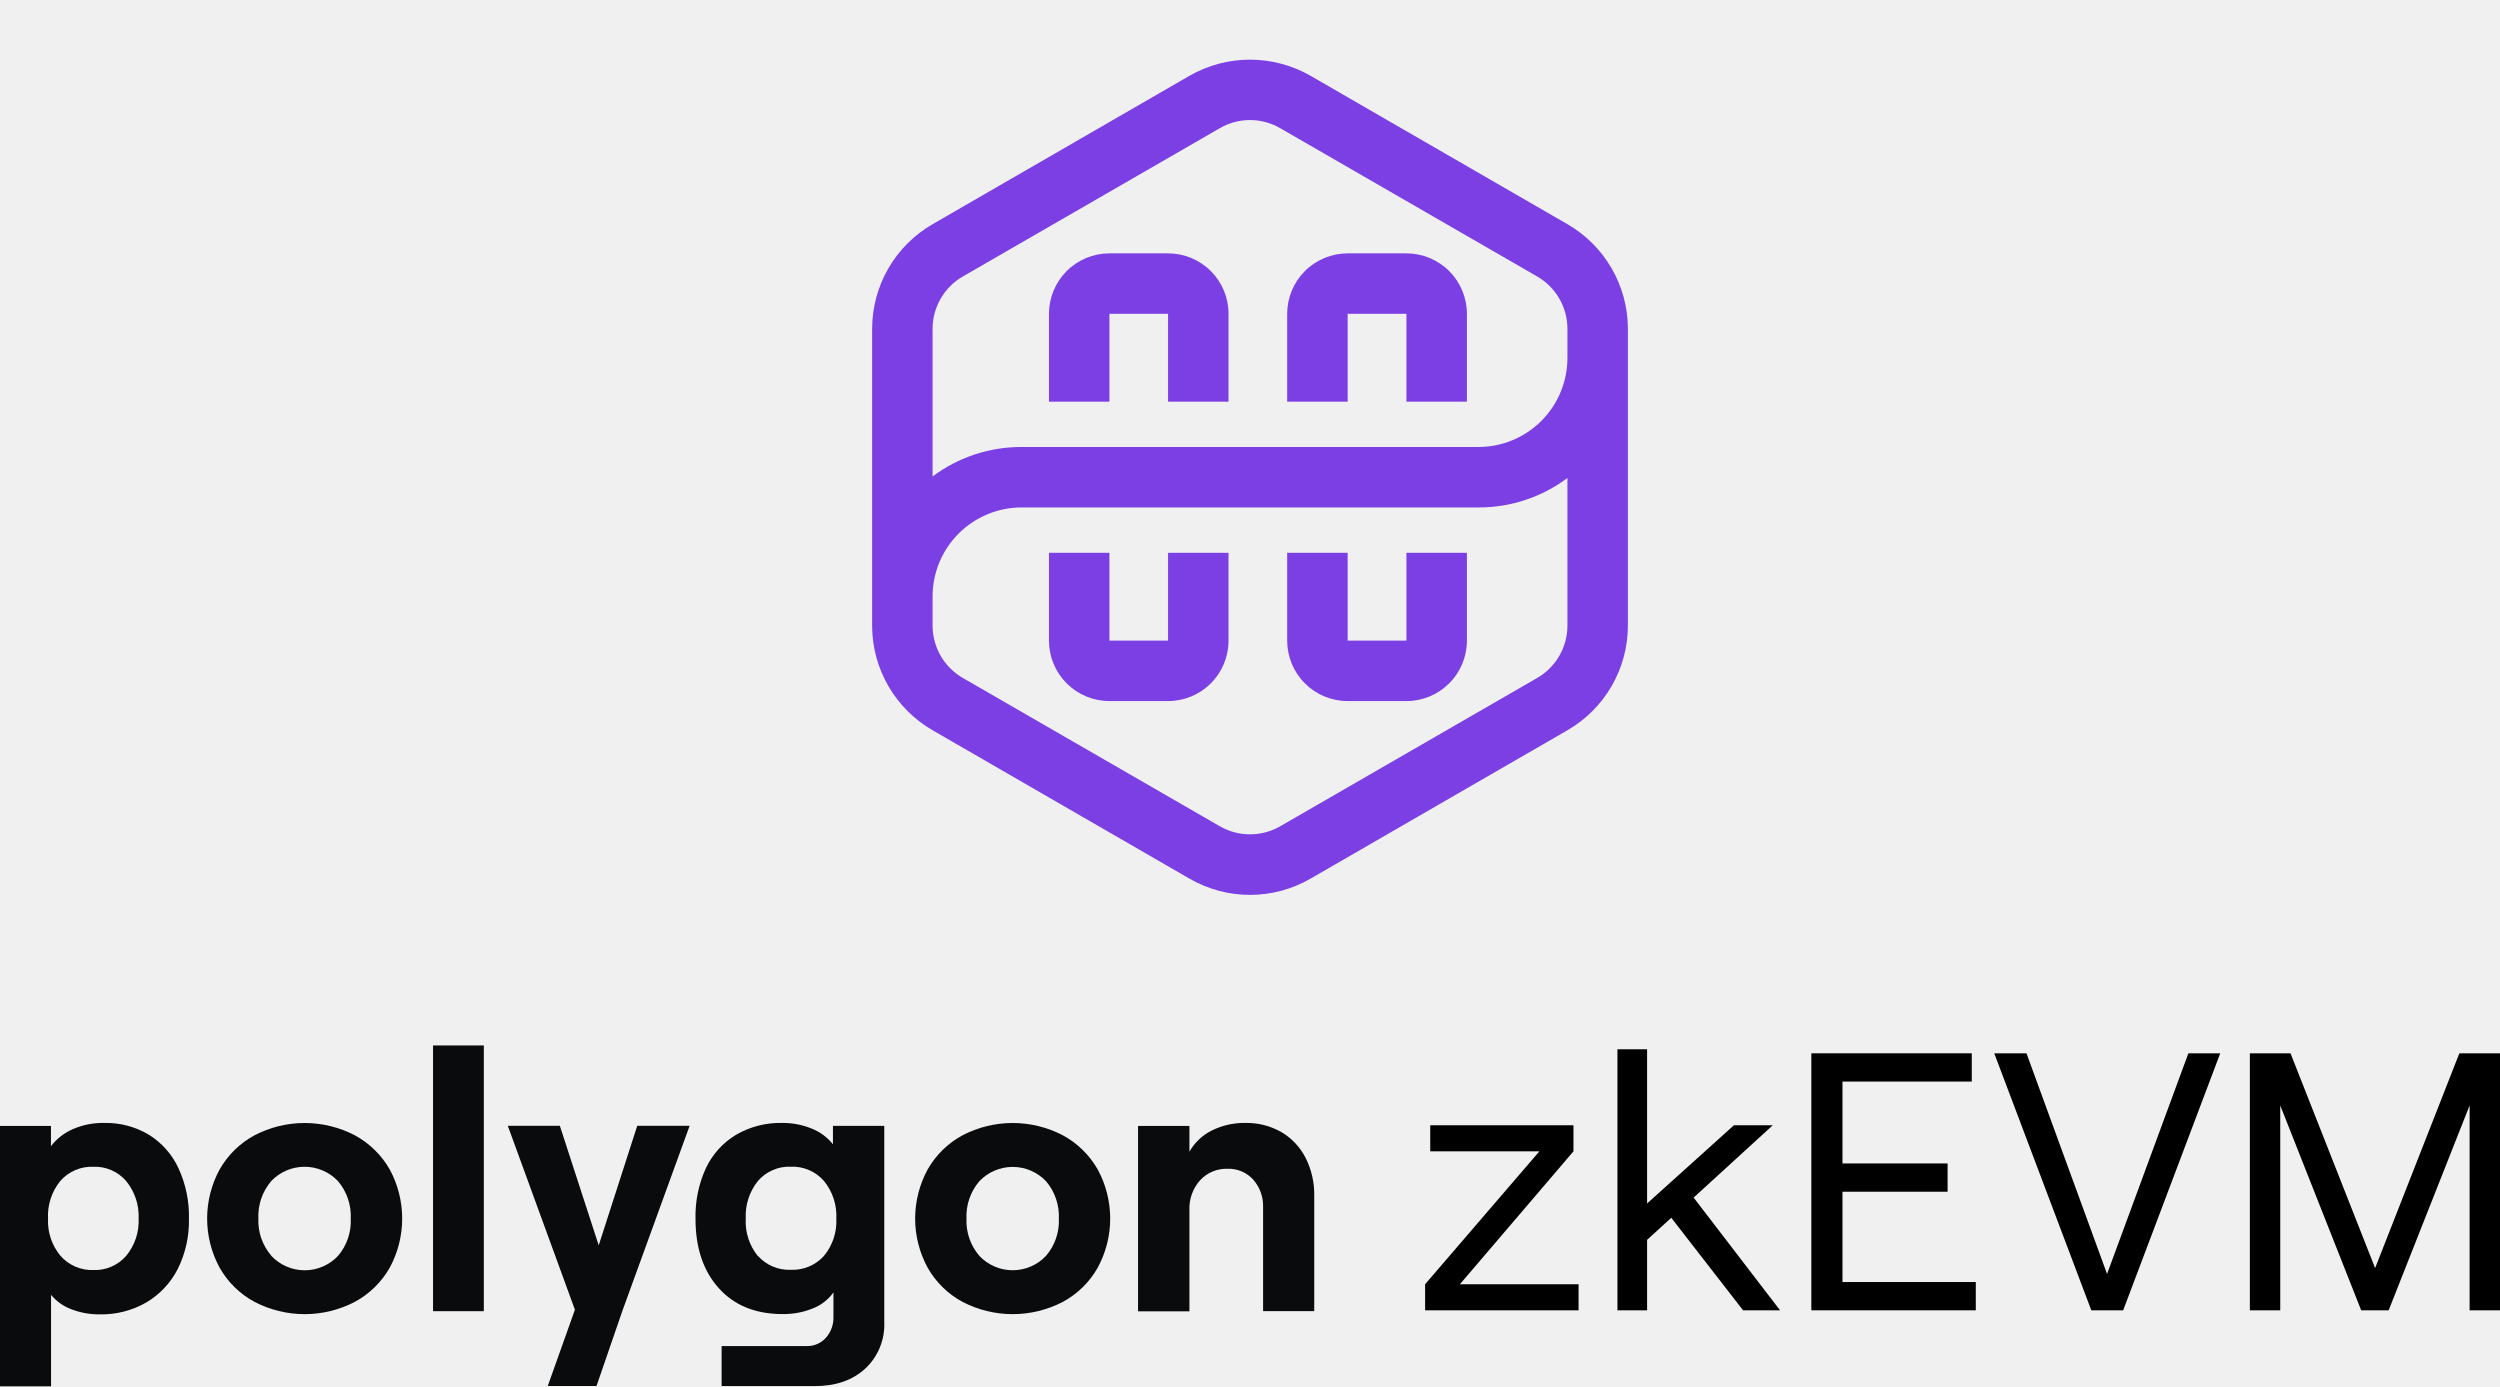
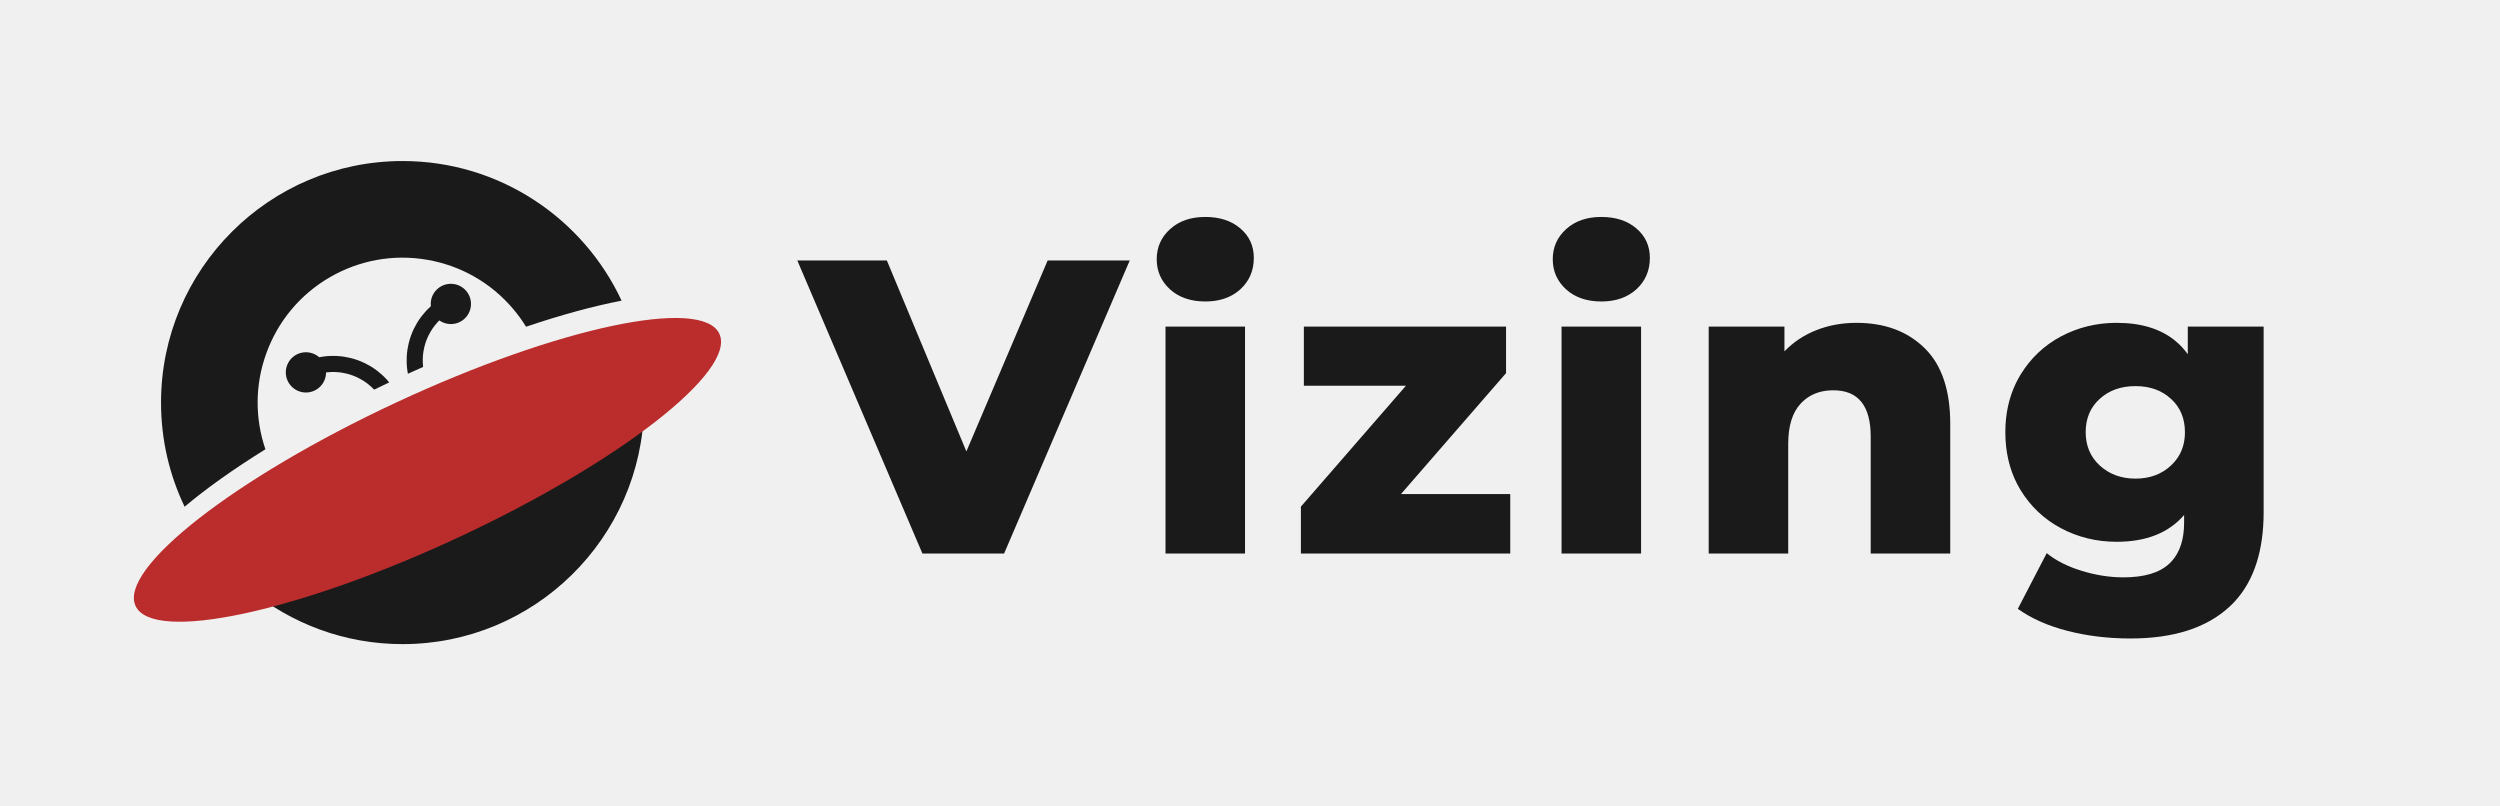
- <svg xmlns="http://www.w3.org/2000/svg" viewBox="0 0 220 122" fill="none">
-   <path d="M137.934 19.729L115.321 6.666C113.701 5.738 111.867 5.25 110 5.25C108.134 5.25 106.299 5.738 104.68 6.666L82.067 19.729C80.449 20.663 79.106 22.006 78.172 23.625C77.238 25.243 76.746 27.078 76.747 28.947V55.124C76.76 56.979 77.258 58.798 78.192 60.401C79.125 62.004 80.461 63.335 82.067 64.262L104.68 77.324C106.298 78.258 108.133 78.75 110 78.75C111.868 78.75 113.703 78.258 115.321 77.324L137.934 64.262C139.552 63.328 140.895 61.984 141.829 60.366C142.763 58.748 143.255 56.913 143.254 55.044V28.867C143.241 27.012 142.743 25.193 141.809 23.59C140.876 21.987 139.54 20.656 137.934 19.729ZM82.067 28.947C82.066 28.011 82.311 27.092 82.778 26.282C83.245 25.471 83.918 24.799 84.728 24.331L107.34 11.282C108.148 10.812 109.066 10.564 110 10.564C110.935 10.564 111.853 10.812 112.661 11.282L135.273 24.331C136.072 24.792 136.737 25.452 137.203 26.247C137.669 27.042 137.921 27.945 137.934 28.867V31.527C137.927 33.598 137.1 35.582 135.634 37.045C134.169 38.508 132.183 39.332 130.112 39.335H89.888C87.069 39.328 84.324 40.239 82.067 41.929V28.947ZM137.934 55.044C137.935 55.98 137.69 56.899 137.223 57.709C136.756 58.519 136.083 59.192 135.273 59.66L112.661 72.709C111.852 73.176 110.934 73.421 110 73.421C109.066 73.421 108.149 73.176 107.34 72.709L84.728 59.66C83.929 59.199 83.264 58.539 82.798 57.744C82.332 56.949 82.08 56.046 82.067 55.124V52.464C82.074 50.393 82.901 48.409 84.367 46.946C85.832 45.483 87.817 44.659 89.888 44.656H130.112C132.932 44.662 135.677 43.752 137.934 42.062V55.044Z" fill="#7B3FE4" />
-   <path d="M97.629 27.616H102.79V35.345H108.111V27.616C108.111 26.205 107.551 24.852 106.553 23.854C105.555 22.857 104.202 22.296 102.79 22.296H97.629C96.218 22.296 94.865 22.857 93.867 23.854C92.869 24.852 92.309 26.205 92.309 27.616V35.345H97.629V27.616Z" fill="#7B3FE4" />
-   <path d="M102.79 56.374H97.629V48.645H92.309V56.374C92.309 57.785 92.869 59.138 93.867 60.136C94.865 61.134 96.218 61.694 97.629 61.694H102.79C104.202 61.694 105.555 61.134 106.553 60.136C107.551 59.138 108.111 57.785 108.111 56.374V48.645H102.79V56.374Z" fill="#7B3FE4" />
-   <path d="M118.593 27.616H123.767V35.345H129.088V27.616C129.088 26.205 128.527 24.852 127.529 23.854C126.531 22.857 125.178 22.296 123.767 22.296H118.593C117.182 22.296 115.828 22.857 114.83 23.854C113.833 24.852 113.272 26.205 113.272 27.616V35.345H118.593V27.616Z" fill="#7B3FE4" />
-   <path d="M123.767 56.374H118.593V48.645H113.272V56.374C113.272 57.785 113.833 59.138 114.83 60.136C115.828 61.134 117.182 61.694 118.593 61.694H123.767C125.178 61.694 126.531 61.134 127.529 60.136C128.527 59.138 129.088 57.785 129.088 56.374V48.645H123.767V56.374Z" fill="#7B3FE4" />
-   <path d="M0 99.081H4.485V100.862C4.994 100.204 5.66 99.687 6.422 99.356C7.288 98.985 8.222 98.802 9.163 98.818C10.55 98.787 11.916 99.147 13.107 99.858C14.241 100.566 15.145 101.589 15.707 102.804C16.349 104.198 16.664 105.721 16.628 107.255C16.66 108.785 16.322 110.3 15.643 111.67C15.019 112.893 14.061 113.913 12.881 114.612C11.636 115.329 10.22 115.693 8.784 115.664C7.925 115.674 7.071 115.521 6.269 115.211C5.578 114.952 4.965 114.516 4.493 113.948V122H0V99.081ZM5.324 110.517C5.687 110.927 6.135 111.252 6.638 111.468C7.141 111.683 7.685 111.784 8.231 111.763C8.772 111.783 9.31 111.681 9.807 111.465C10.303 111.25 10.746 110.926 11.101 110.517C11.863 109.598 12.255 108.428 12.199 107.235C12.253 106.029 11.857 104.846 11.089 103.917C10.733 103.509 10.291 103.185 9.794 102.97C9.297 102.756 8.759 102.654 8.219 102.675C7.673 102.653 7.129 102.753 6.626 102.968C6.123 103.183 5.675 103.507 5.312 103.917C4.552 104.85 4.165 106.032 4.226 107.235C4.171 108.428 4.563 109.598 5.324 110.517Z" fill="#0A0B0D" />
-   <path d="M22.39 114.561C21.106 113.868 20.044 112.826 19.326 111.554C18.605 110.229 18.228 108.744 18.228 107.235C18.228 105.726 18.605 104.24 19.326 102.915C20.046 101.645 21.108 100.604 22.39 99.909C23.755 99.196 25.271 98.824 26.81 98.824C28.349 98.824 29.865 99.196 31.23 99.909C32.512 100.605 33.575 101.646 34.298 102.915C35.016 104.241 35.392 105.726 35.392 107.235C35.392 108.743 35.016 110.228 34.298 111.554C33.577 112.825 32.514 113.867 31.23 114.561C29.865 115.273 28.349 115.645 26.81 115.645C25.271 115.645 23.755 115.273 22.39 114.561ZM23.875 110.514C24.253 110.915 24.708 111.235 25.213 111.453C25.718 111.672 26.262 111.785 26.812 111.785C27.362 111.785 27.906 111.672 28.411 111.453C28.916 111.235 29.371 110.915 29.749 110.514C30.523 109.604 30.923 108.432 30.867 107.237C30.921 106.033 30.519 104.853 29.741 103.935C29.361 103.537 28.906 103.22 28.401 103.004C27.896 102.787 27.353 102.676 26.804 102.676C26.255 102.676 25.711 102.787 25.207 103.004C24.702 103.22 24.246 103.537 23.867 103.935C23.086 104.852 22.682 106.032 22.737 107.237C22.688 108.431 23.095 109.599 23.875 110.502V110.514Z" fill="#0A0B0D" />
-   <path d="M38.107 92H42.576V115.384H38.107V92Z" fill="#0A0B0D" />
-   <path d="M50.592 115.256L44.686 99.07H49.267L52.687 109.591L56.077 99.07H60.687L54.786 115.309L52.493 121.969H48.202L50.592 115.256Z" fill="#0A0B0D" />
-   <path d="M63.255 113.361C61.886 111.845 61.202 109.803 61.205 107.235C61.169 105.7 61.483 104.178 62.125 102.784C62.701 101.567 63.624 100.548 64.777 99.858C66.003 99.147 67.399 98.788 68.814 98.818C69.715 98.807 70.609 98.978 71.442 99.32C72.169 99.611 72.808 100.084 73.299 100.696V99.077H77.816V116.351C77.848 117.115 77.714 117.875 77.424 118.582C77.134 119.288 76.695 119.923 76.137 120.442C75.017 121.468 73.537 121.979 71.696 121.976H63.502V118.452H70.986C71.304 118.461 71.621 118.401 71.914 118.275C72.207 118.149 72.469 117.961 72.681 117.723C73.132 117.212 73.368 116.547 73.344 115.866V113.729C72.891 114.366 72.262 114.855 71.535 115.138C70.695 115.479 69.797 115.65 68.891 115.639C66.498 115.642 64.62 114.883 63.255 113.361ZM66.707 110.529C67.07 110.932 67.517 111.251 68.016 111.46C68.516 111.67 69.056 111.767 69.597 111.743C70.14 111.765 70.681 111.668 71.183 111.459C71.685 111.249 72.134 110.931 72.5 110.529C73.267 109.607 73.659 108.429 73.598 107.231C73.655 106.026 73.264 104.844 72.5 103.913C72.138 103.503 71.69 103.179 71.188 102.964C70.686 102.749 70.143 102.649 69.597 102.67C69.053 102.647 68.511 102.747 68.011 102.962C67.511 103.177 67.065 103.502 66.707 103.913C65.952 104.848 65.567 106.029 65.625 107.231C65.558 108.435 65.944 109.62 66.707 110.553V110.529Z" fill="#0A0B0D" />
-   <path d="M84.695 114.561C83.412 113.868 82.35 112.826 81.631 111.554C80.911 110.229 80.533 108.744 80.533 107.235C80.533 105.726 80.911 104.24 81.631 102.915C82.352 101.645 83.413 100.604 84.695 99.909C86.06 99.196 87.576 98.824 89.115 98.824C90.654 98.824 92.171 99.196 93.536 99.909C94.817 100.604 95.879 101.645 96.6 102.915C97.32 104.24 97.697 105.726 97.697 107.235C97.697 108.744 97.32 110.229 96.6 111.554C95.881 112.826 94.819 113.868 93.536 114.561C92.171 115.273 90.654 115.645 89.115 115.645C87.576 115.645 86.06 115.273 84.695 114.561ZM86.181 110.514C86.558 110.915 87.013 111.234 87.517 111.452C88.022 111.67 88.566 111.782 89.115 111.782C89.665 111.782 90.209 111.67 90.713 111.452C91.218 111.234 91.673 110.915 92.05 110.514C92.827 109.609 93.231 108.442 93.18 107.249C93.235 106.044 92.831 104.864 92.05 103.947C91.671 103.549 91.216 103.232 90.711 103.016C90.207 102.8 89.664 102.688 89.115 102.688C88.567 102.688 88.024 102.8 87.519 103.016C87.015 103.232 86.559 103.549 86.181 103.947C85.399 104.864 84.996 106.044 85.05 107.249C85 108.437 85.401 109.599 86.173 110.502L86.181 110.514Z" fill="#0A0B0D" />
-   <path d="M100.148 99.081H104.669V101.347C105.125 100.544 105.81 99.896 106.635 99.485C107.552 99.031 108.563 98.802 109.586 98.818C110.7 98.795 111.799 99.074 112.767 99.627C113.677 100.164 114.414 100.95 114.894 101.893C115.414 102.925 115.674 104.068 115.653 105.223V115.38H111.152V106.231C111.182 105.34 110.87 104.471 110.28 103.803C109.995 103.49 109.646 103.243 109.256 103.079C108.867 102.915 108.446 102.837 108.024 102.852C107.571 102.837 107.12 102.92 106.702 103.095C106.285 103.271 105.909 103.534 105.602 103.868C104.967 104.583 104.633 105.517 104.669 106.474V115.4H100.148V99.081Z" fill="#0A0B0D" />
-   <path d="M125.41 113.013L135.466 101.317H125.862V99.023H138.464V101.317L128.472 113.013H138.915V115.307H125.41V113.013Z" fill="black" />
-   <path d="M142.335 115.307V92.336H144.945V105.905L152.584 99.024H156.001L149.039 105.388L156.645 115.307H153.39L147.073 107.165L144.945 109.104V115.307H142.335Z" fill="black" />
-   <path d="M159.398 92.691H173.515V95.179H162.137V102.384H171.388V104.872H162.137V112.819H173.869V115.307H159.398V92.691Z" fill="black" />
-   <path d="M175.494 92.691H178.33L185.421 112.109L192.577 92.691H195.38L186.839 115.307H184.035L175.494 92.691Z" fill="black" />
-   <path d="M197.988 92.691H201.565L209.01 111.592L216.423 92.691H220V115.307H217.326V97.279L210.201 115.307H207.784L200.662 97.279V115.307H197.988V92.691Z" fill="black" />
+ <svg xmlns="http://www.w3.org/2000/svg" width="621" height="200" viewBox="0 0 621 200" fill="none">
+   <defs />
+   <rect id="Vizing-白底" width="621" height="200" fill="#FFFFFF" fill-opacity="0" />
+   <path id="Vizing" d="M290.654 71.891C292.872 73.888 295.783 74.887 299.389 74.887Q303.86 74.887 306.908 72.804L306.908 72.804Q307.547 72.367 308.123 71.84C310.341 69.792 311.449 67.202 311.449 64.07C311.449 61.091 310.341 58.653 308.123 56.758C305.905 54.845 302.994 53.889 299.389 53.889C295.783 53.889 292.872 54.895 290.654 56.91C288.437 58.907 287.328 61.404 287.328 64.4C287.328 67.38 288.437 69.876 290.654 71.891ZM389.03 71.891C391.248 73.888 394.159 74.887 397.765 74.887C401.37 74.887 404.281 73.871 406.499 71.84C408.717 69.792 409.825 67.202 409.825 64.07C409.825 61.091 408.717 58.653 406.499 56.758C404.281 54.845 401.37 53.889 397.765 53.889C394.159 53.889 391.248 54.895 389.03 56.91C386.812 58.907 385.704 61.404 385.704 64.4C385.704 67.38 386.812 69.876 389.03 71.891ZM280.623 64.705L249.418 137.5L229.131 137.5L198.053 64.705L220.295 64.705L240.049 112.135L260.234 64.705L280.623 64.705ZM461.154 80.193C468.146 80.193 473.773 82.275 478.039 86.439Q478.154 86.552 478.267 86.665Q484.438 92.911 484.438 105.254L484.438 137.5L464.684 137.5L464.684 108.479C464.684 100.794 461.595 96.951 455.416 96.951Q451.987 96.951 449.474 98.468Q448.264 99.197 447.266 100.277C445.218 102.495 444.193 105.821 444.193 110.256L444.193 137.5L424.439 137.5L424.439 81.133L443.254 81.133L443.254 87.277C445.472 84.976 448.104 83.224 451.15 82.022C454.215 80.803 457.549 80.193 461.154 80.193ZM562.288 127.191L562.288 81.133L543.448 81.133L543.448 87.988Q542.102 86.117 540.383 84.695Q534.942 80.193 525.776 80.193C520.783 80.193 516.171 81.319 511.938 83.57C507.724 85.821 504.364 89.013 501.858 93.143Q501.259 94.139 500.755 95.182Q498.126 100.624 498.126 107.336Q498.126 114.552 501.07 120.245Q501.441 120.963 501.858 121.656C504.364 125.77 507.724 128.952 511.938 131.203C516.171 133.454 520.783 134.58 525.776 134.58C533.123 134.58 538.709 132.362 542.534 127.928L542.534 129.807Q542.534 136.017 539.443 139.415Q539.173 139.712 538.878 139.988Q535.247 143.416 527.452 143.416C524.05 143.416 520.597 142.874 517.093 141.791C513.589 140.725 510.694 139.261 508.409 137.398L501.224 151.236C504.626 153.657 508.757 155.485 513.614 156.721C518.473 157.974 523.669 158.6 529.204 158.6Q545.226 158.6 553.757 150.754Q554.455 150.111 555.097 149.417Q562.288 141.622 562.288 127.191ZM309.266 81.133L289.512 81.133L289.512 137.5L309.266 137.5L309.266 81.133ZM375.144 122.723L375.144 137.5L323.144 137.5L323.144 125.846L349.245 95.809L323.88 95.809L323.88 81.133L374.103 81.133L374.103 92.686L348.001 122.723L375.144 122.723ZM407.642 81.133L387.888 81.133L387.888 137.5L407.642 137.5L407.642 81.133ZM539.233 115.664C536.915 117.813 533.986 118.889 530.448 118.889C526.928 118.889 523.982 117.813 521.612 115.664C519.26 113.515 518.083 110.738 518.083 107.336C518.083 103.934 519.243 101.183 521.562 99.084C523.881 96.968 526.843 95.91 530.448 95.91C534.054 95.91 536.999 96.968 539.284 99.084C541.587 101.183 542.737 103.934 542.737 107.336Q542.737 110.432 541.448 112.836Q540.612 114.396 539.233 115.664Z" fill="#1A1A1A" fill-opacity="1" fill-rule="evenodd" />
+   <path id="减去顶层" d="M154.402 74.685C144.846 54.209 124.064 40 100 40C66.893 40 40 66.893 40 100C40 109.26 42.103 118.034 45.859 125.869C51.174 121.381 57.983 116.531 65.929 111.601C63.367 104.099 63.252 95.707 66.18 87.689C68.971 80.006 74.376 73.225 82.005 68.83C89.082 64.738 97.581 63.019 106.251 64.556C114.303 65.97 121.919 70.115 127.571 76.865C128.705 78.215 129.742 79.649 130.671 81.156C139.442 78.198 147.49 76.012 154.402 74.685ZM159.99 101.088C151.985 107.013 141.834 113.342 130.246 119.521C129.44 120.765 128.549 121.972 127.57 123.136C122.32 129.401 114.922 133.924 106.249 135.445C102.651 136.082 98.947 136.176 95.272 135.691C82.94 140.559 71.5 144.169 61.889 146.324C72.257 154.866 85.535 160 100 160C132.743 160 159.409 133.694 159.99 101.088Z" clip-rule="evenodd" fill="#1A1A1A" fill-opacity="1" fill-rule="evenodd" />
+   <path id="减去顶层" d="M111.994 70.499C109.232 70.499 106.994 72.737 106.994 75.499C106.994 75.691 107.005 75.881 107.026 76.067C106.982 76.106 106.939 76.145 106.896 76.185L106.895 76.186L106.895 76.186C106.462 76.58 106.048 76.995 105.653 77.432C105.315 77.807 104.994 78.194 104.689 78.595C104.292 79.118 103.923 79.662 103.583 80.228C103.308 80.689 103.053 81.159 102.819 81.641C102.551 82.195 102.311 82.763 102.099 83.345C101.887 83.927 101.706 84.517 101.556 85.114C101.425 85.633 101.317 86.156 101.233 86.686C101.129 87.339 101.062 87.993 101.03 88.648C101.006 89.151 101.003 89.655 101.021 90.16C101.042 90.748 101.093 91.332 101.171 91.913C101.213 92.223 101.263 92.532 101.321 92.84C102.588 92.264 103.849 91.698 105.104 91.144C105.061 90.772 105.032 90.394 105.019 90.015C105.005 89.641 105.007 89.266 105.023 88.893C105.047 88.365 105.1 87.84 105.184 87.315C105.248 86.911 105.329 86.512 105.428 86.117C105.546 85.643 105.689 85.175 105.857 84.713C106.025 84.251 106.217 83.801 106.431 83.361C106.609 82.995 106.804 82.637 107.014 82.286C107.287 81.831 107.584 81.394 107.904 80.976C108.132 80.679 108.371 80.391 108.623 80.112C108.784 79.934 108.949 79.759 109.119 79.59C109.932 80.163 110.924 80.499 111.994 80.499C114.756 80.499 116.994 78.261 116.994 75.499C116.994 72.737 114.756 70.499 111.994 70.499ZM96.686 94.99C95.426 95.586 94.179 96.185 92.943 96.787C92.69 96.52 92.426 96.263 92.15 96.014C91.872 95.762 91.585 95.522 91.288 95.296C90.869 94.975 90.432 94.678 89.977 94.404C89.626 94.194 89.268 94 88.901 93.821C88.462 93.607 88.012 93.416 87.55 93.248C87.088 93.08 86.62 92.936 86.145 92.818C85.751 92.72 85.352 92.639 84.947 92.574C84.424 92.49 83.897 92.438 83.371 92.414C82.997 92.397 82.623 92.395 82.248 92.409C81.826 92.425 81.408 92.458 80.994 92.511C80.988 95.267 78.752 97.499 75.994 97.499C73.232 97.499 70.994 95.261 70.994 92.499C70.994 89.737 73.232 87.499 75.994 87.499C77.256 87.499 78.409 87.967 79.289 88.738C79.641 88.669 79.994 88.609 80.35 88.561C80.93 88.483 81.515 88.433 82.103 88.412C82.607 88.394 83.111 88.397 83.614 88.421C84.269 88.452 84.924 88.519 85.576 88.624C86.106 88.708 86.63 88.815 87.148 88.946C87.746 89.097 88.336 89.277 88.918 89.489C89.5 89.701 90.068 89.941 90.622 90.21C91.103 90.443 91.574 90.698 92.034 90.974C92.601 91.314 93.144 91.683 93.668 92.08C94.068 92.385 94.456 92.706 94.831 93.044C95.268 93.439 95.684 93.853 96.077 94.286C96.286 94.516 96.488 94.75 96.686 94.99Z" clip-rule="evenodd" fill="#1A1A1A" fill-opacity="1" fill-rule="evenodd" />
+   <path id="矢量 15" d="M33.676 150.522C29.369 141.289 58.34 118.666 98.384 99.993C138.427 81.321 174.378 73.67 178.685 82.903C182.99 92.138 154.021 114.762 113.978 133.434C73.934 152.106 37.981 159.757 33.676 150.522Z" fill="#BB2C2C" fill-opacity="1" fill-rule="evenodd" />
</svg>
